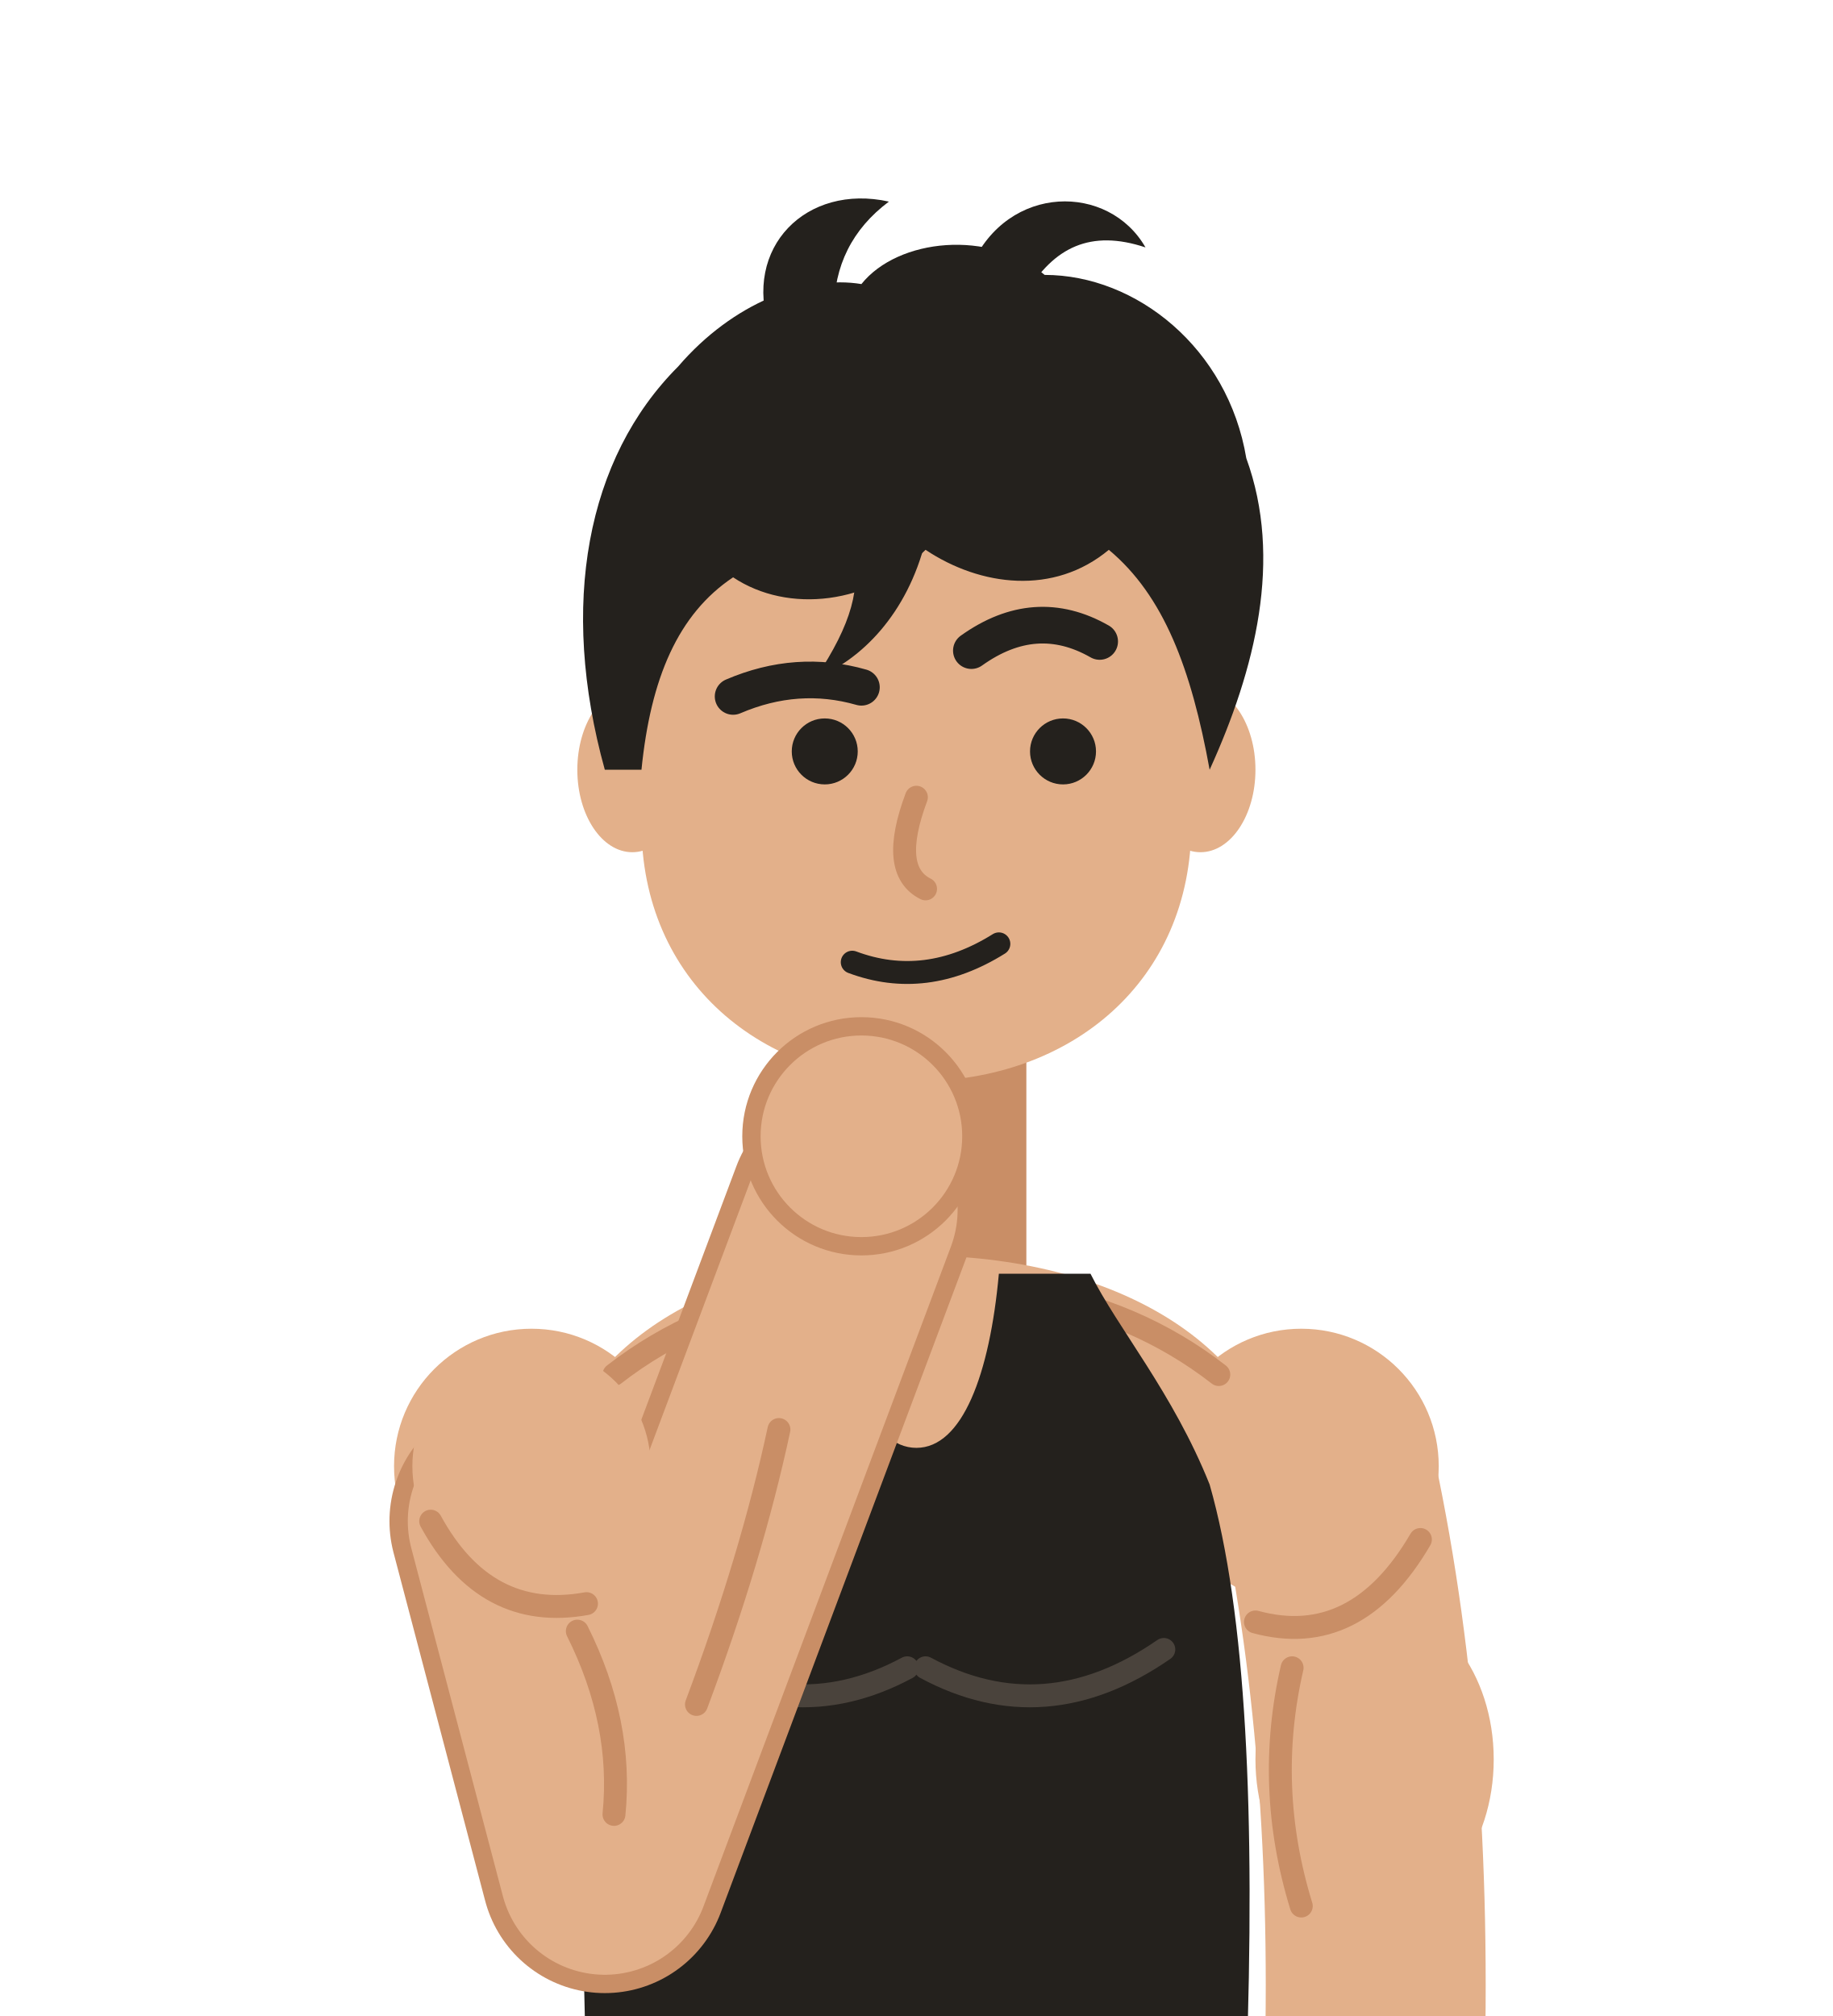
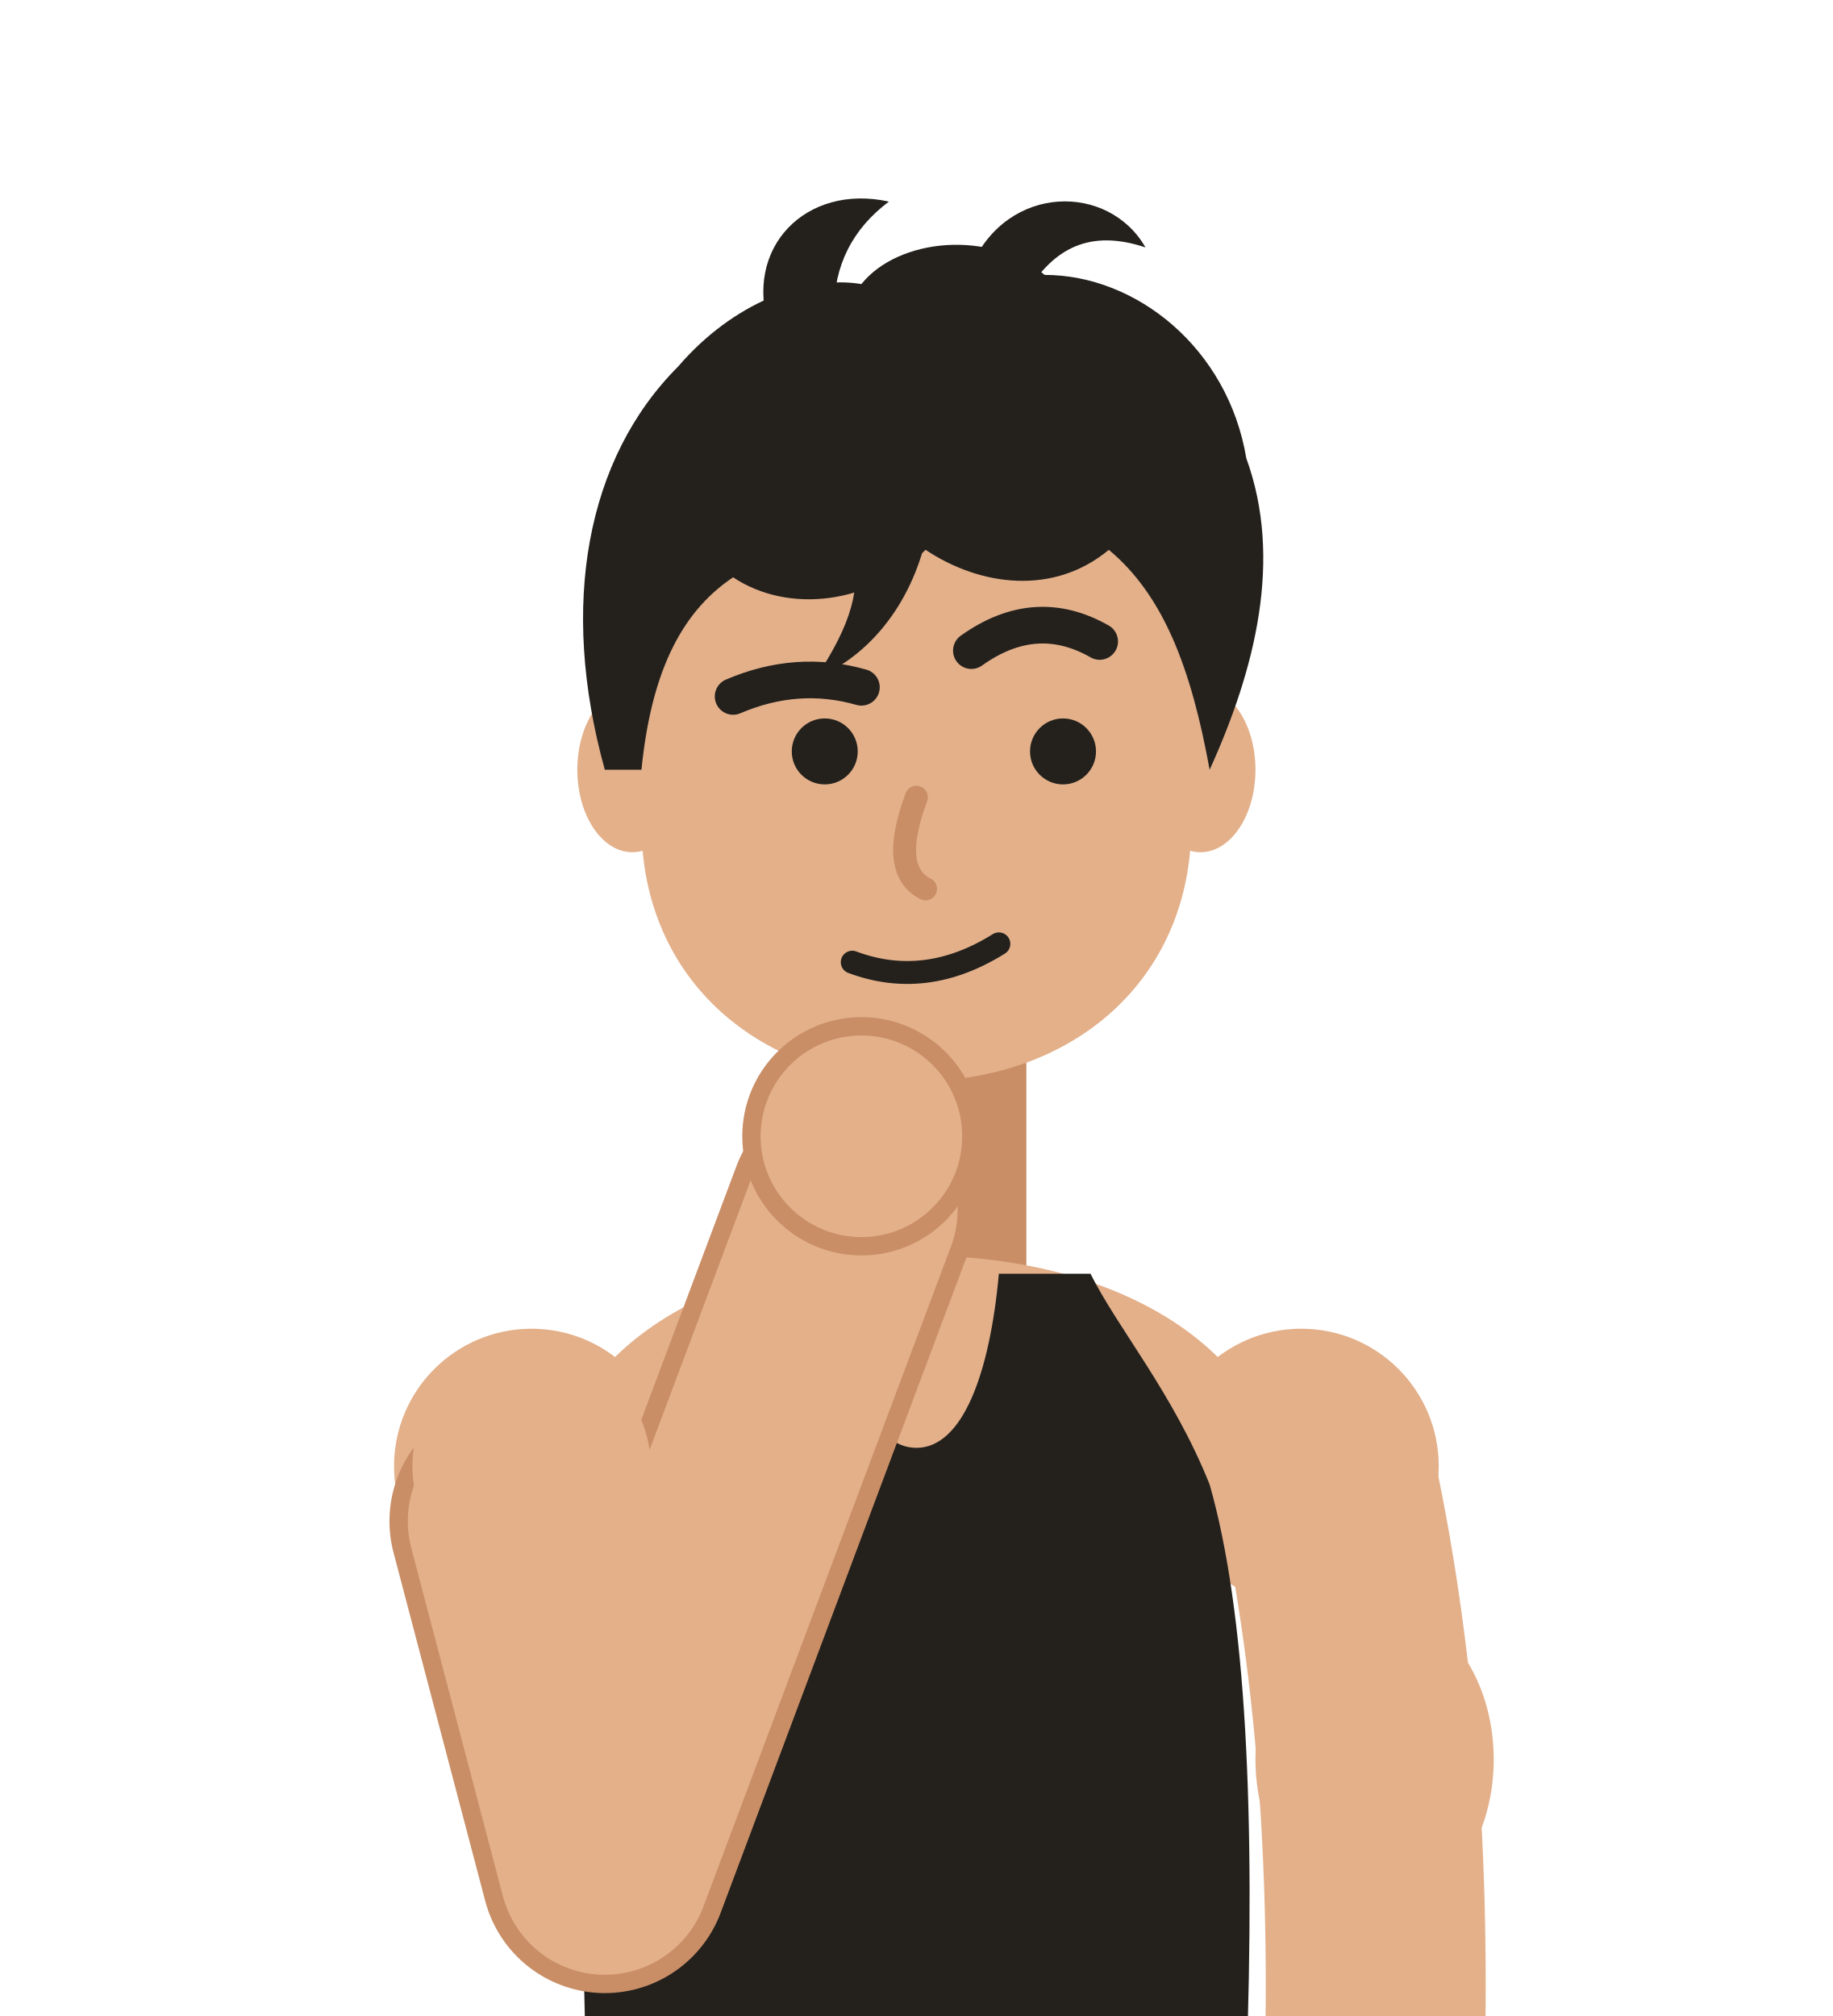
<svg xmlns="http://www.w3.org/2000/svg" viewBox="0 0 200 220" width="200" height="220" role="img" aria-label="Rana">
  <path d="M144 158Q151 188 150 226" stroke="#E3B08A" stroke-width="24" stroke-linecap="round" fill="none" />
  <ellipse cx="150" cy="192" rx="13" ry="17" fill="#E3B08A" />
  <circle cx="58" cy="160" r="15" fill="#E3B08A" />
  <circle cx="142" cy="160" r="15" fill="#E3B08A" />
-   <path d="M155 168Q148 180 137 177M141 182Q138 195 142 208" stroke="#C98E66" stroke-width="2.5" stroke-linecap="round" fill="none" />
  <path d="M88 106h24v34H88z" fill="#C98E66" />
  <path d="M60 162C62 147 78 137 100 137C122 137 138 147 140 162Z" fill="#E3B08A" />
-   <path d="M88 141Q76 143 67 150M112 141Q124 143 133 150" stroke="#C98E66" stroke-width="2.5" stroke-linecap="round" fill="none" />
  <path d="M64 226C63 198 64 176 68 162C72 152 78 145 81 139H91C92 150 95 158 100 158C105 158 108 150 109 139H119C122 145 128 152 132 162C136 176 137 198 136 226Z" fill="#24211D" />
-   <path d="M73 180Q86 189 99 182M101 182Q114 189 127 180" stroke="#4A433C" stroke-width="2.5" stroke-linecap="round" fill="none" />
  <g fill="none" stroke-linecap="round" stroke-linejoin="round">
    <path d="M56 166L66 204L93 132" stroke="#C98E66" stroke-width="27" />
    <path d="M56 166L66 204L93 132" stroke="#E3B08A" stroke-width="23" />
  </g>
  <circle cx="58" cy="160" r="13" fill="#E3B08A" />
-   <path d="M47 166Q53 177 64 175M63 178Q68 188 67 198M76 186Q82 170 85 156" stroke="#C98E66" stroke-width="2.5" stroke-linecap="round" fill="none" />
  <ellipse cx="69" cy="84" rx="6" ry="9" fill="#E3B08A" />
  <ellipse cx="131" cy="84" rx="6" ry="9" fill="#E3B08A" />
  <path d="M70 74C70 54 84 44 100 44C116 44 130 54 130 74V90C130 107 117 118 100 118C83 118 70 107 70 90Z" fill="#E3B08A" />
  <path d="M66 84C61 66 64 50 74 40C80 33 88 30 94 31C98 26 108 25 114 30C124 30 134 38 136 50C140 61 137 73 132 84C130 73 127 65 121 60C115 65 107 64 101 60C95 66 86 67 80 63C74 67 71 74 70 84Z" fill="#24211D" />
  <path d="M84 36C81 27 88 20 97 22C93 25 91 29 91 34ZM106 29C110 20 121 20 125 27C119 25 115 27 112 32ZM101 59C99 67 94 72 89 74C93 68 94 64 93 60Z" fill="#24211D" />
  <path d="M80 76Q87 73 94 75M106 71Q113 66 120 70" stroke="#24211D" stroke-width="4" stroke-linecap="round" fill="none" />
  <circle cx="90" cy="82" r="3.6" fill="#24211D" />
  <circle cx="116" cy="82" r="3.6" fill="#24211D" />
  <path d="M100 87Q97 95 101 97" stroke="#C98E66" stroke-width="2.5" stroke-linecap="round" fill="none" />
  <path d="M93 105Q101 108 109 103" stroke="#24211D" stroke-width="2.5" stroke-linecap="round" fill="none" />
  <circle cx="94" cy="124" r="12" fill="#E3B08A" stroke="#C98E66" stroke-width="2" />
</svg>
